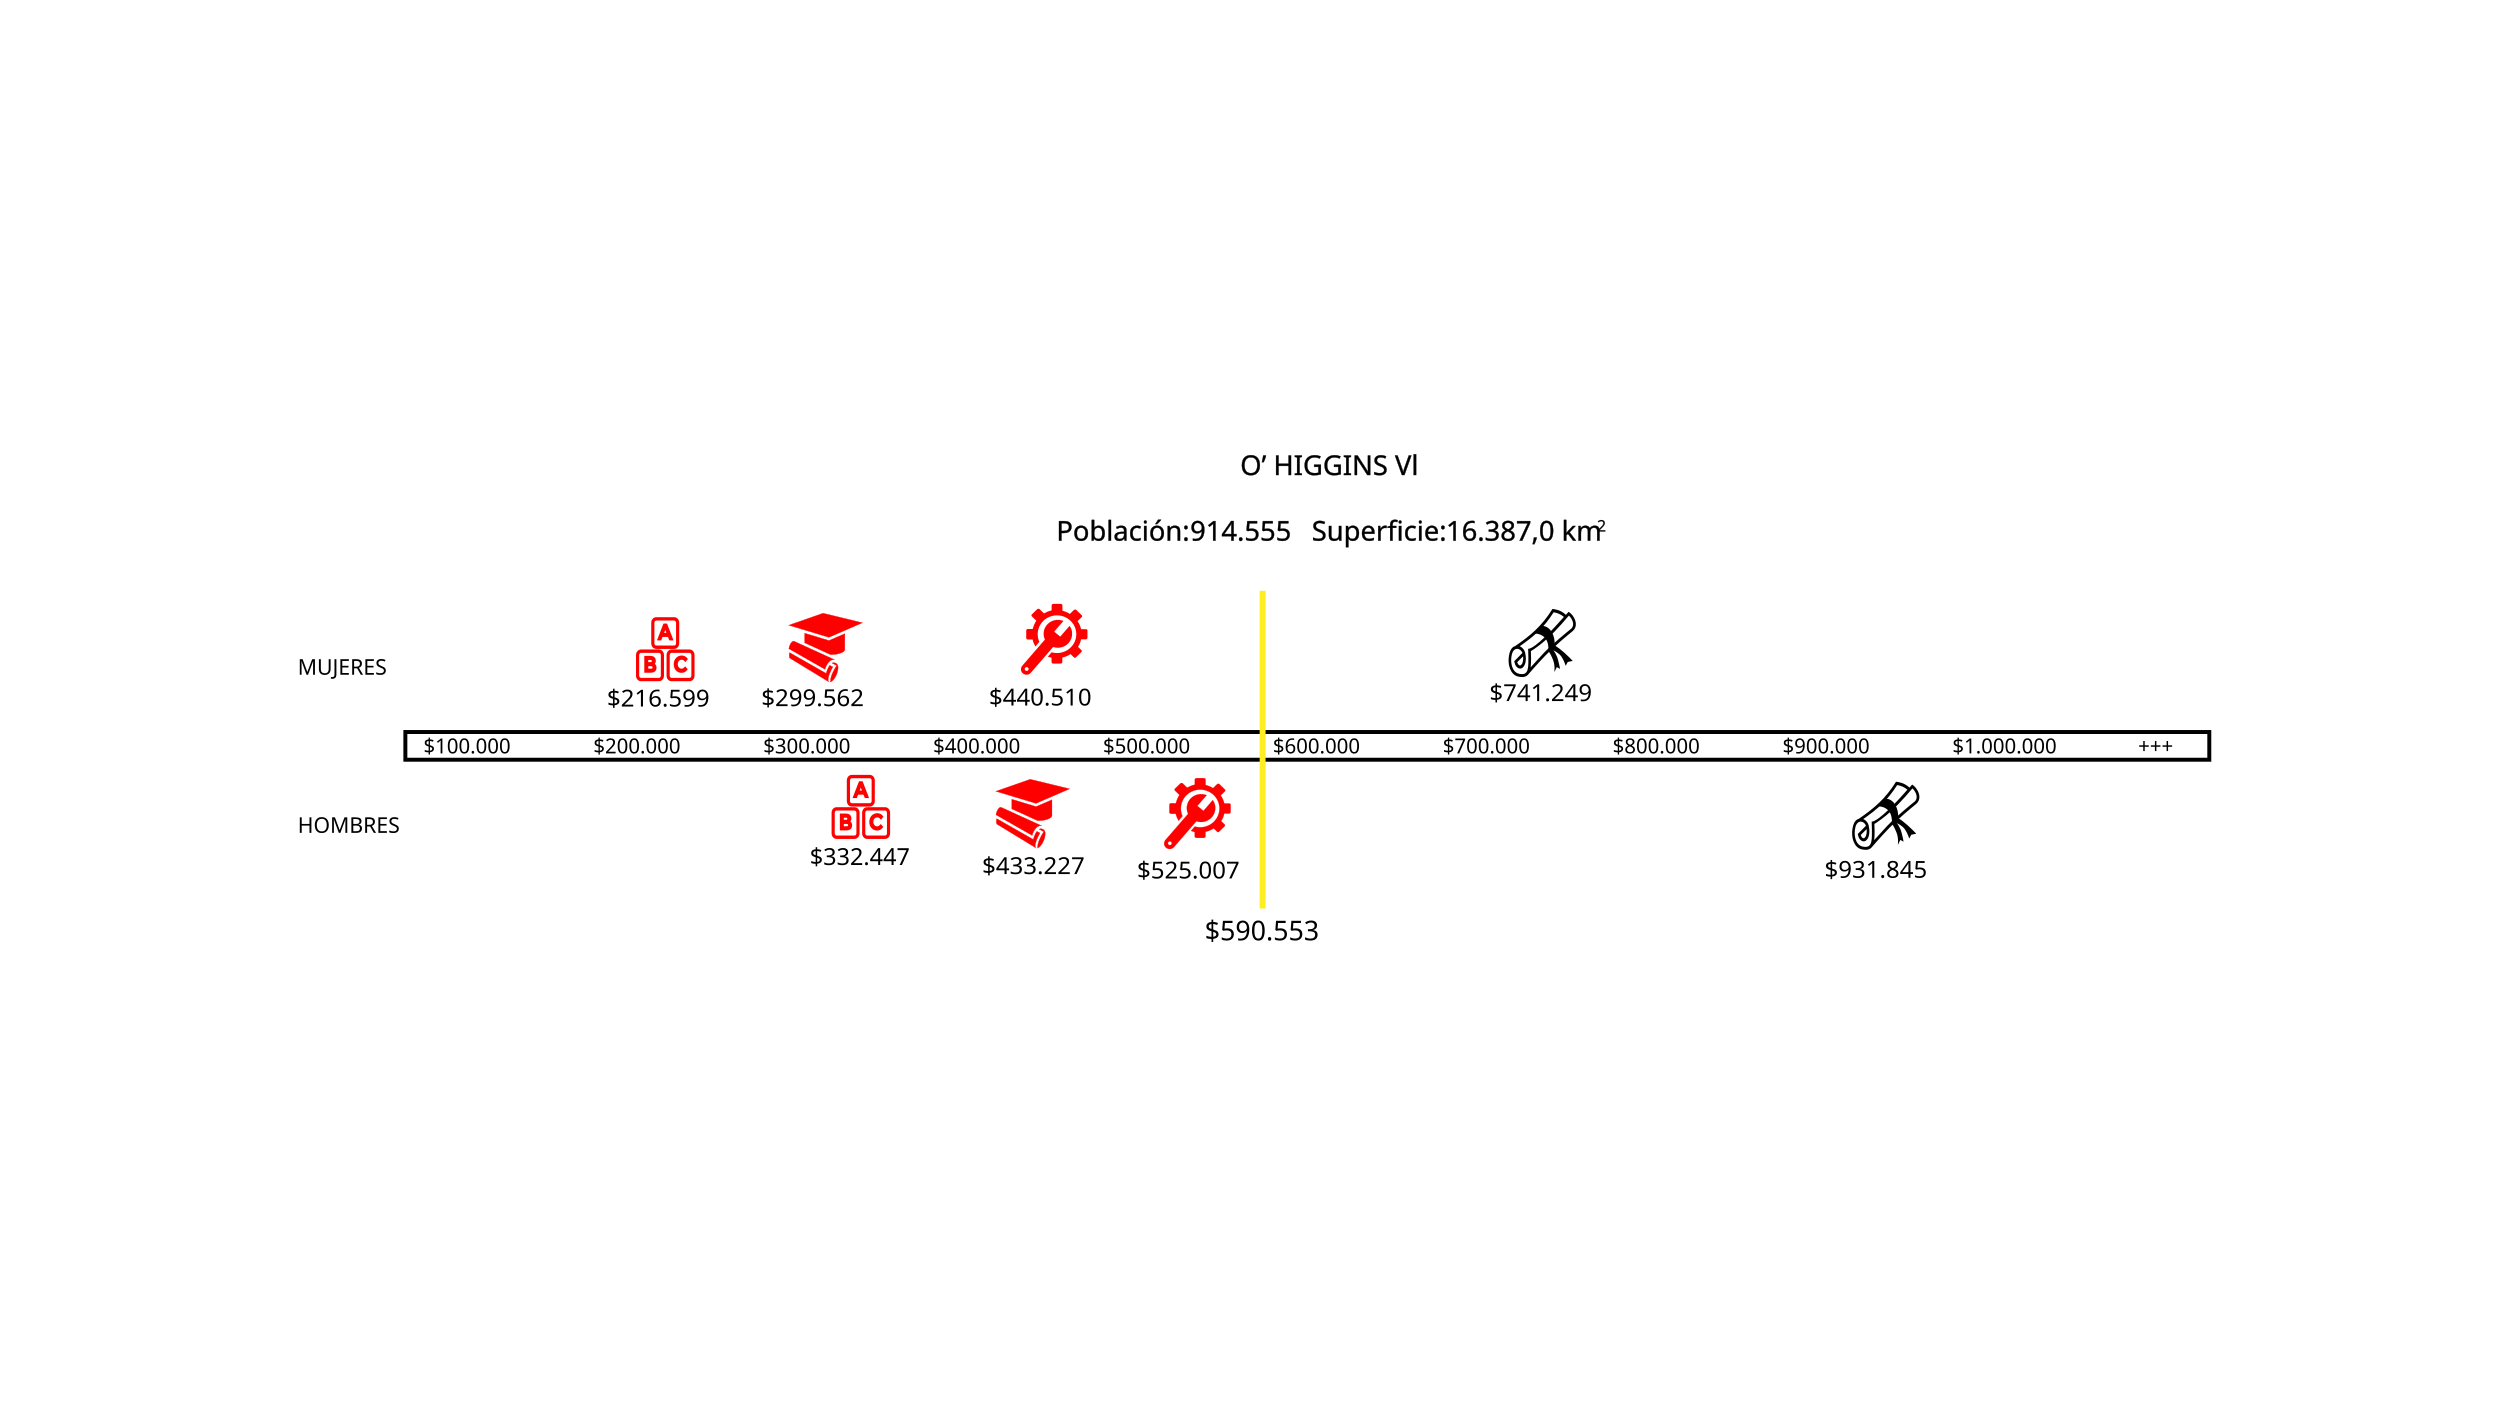
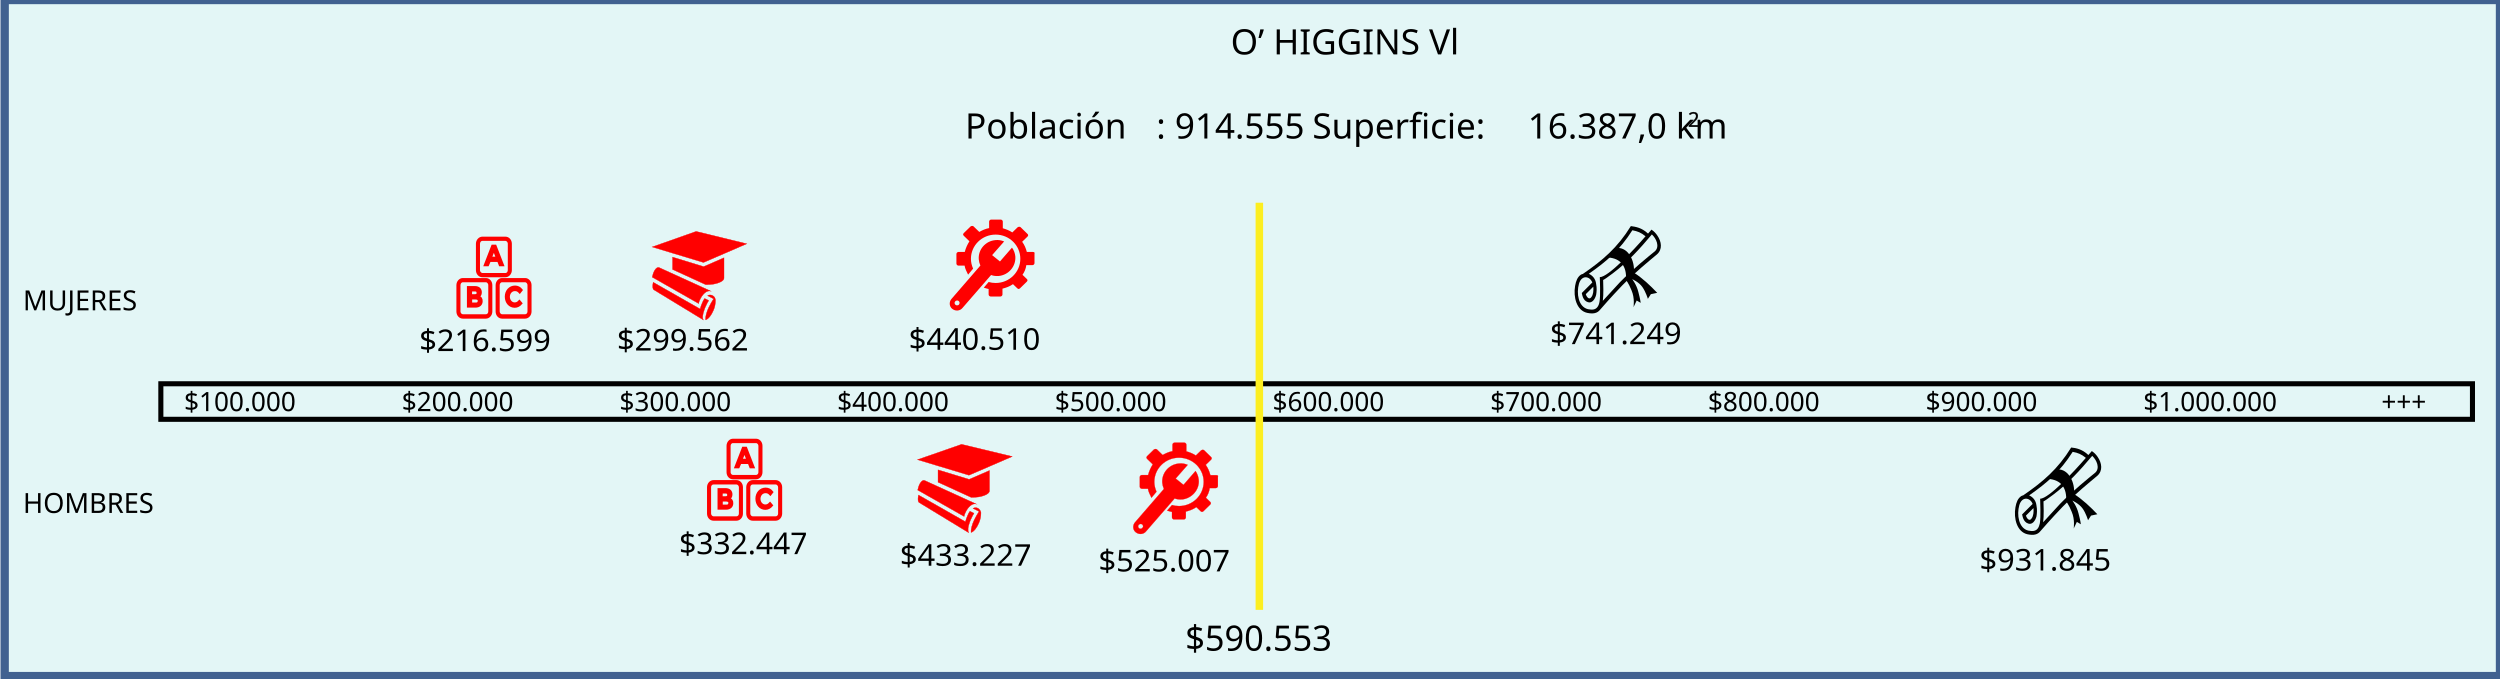
- <svg xmlns="http://www.w3.org/2000/svg" version="1.1" id="Capa_1" x="0px" y="0px" viewBox="0 0 1920 1080" style="enable-background:new 0 0 1920 1080;" xml:space="preserve">
+ <svg xmlns="http://www.w3.org/2000/svg" version="1.1" id="Capa_1" x="0px" y="0px" viewBox="0 0 1498.3 406.5" style="enable-background:new 0 0 1498.3 406.5;" xml:space="preserve">
  <style type="text/css">
- 	.st0{fill:none;stroke:#000000;stroke-width:3.04;stroke-miterlimit:10;}
- 	.st1{fill:none;}
- 	.st2{font-family:'Optima-Bold';}
- 	.st3{font-size:16px;}
- 	.st4{letter-spacing:28.59;}
- 	.st5{letter-spacing:10.21;}
- 	.st6{fill:#FF0000;}
- 	.st7{font-size:21px;}
- 	.st8{stroke:#000000;stroke-width:0.25;stroke-miterlimit:10;}
- 	.st9{font-family:'Optima-Regular';}
- 	.st10{fill:#FCEE21;}
- 	.st11{font-family:'Arial-Black';}
- 	.st12{font-size:16.651px;}
- 	.st13{fill:#FF0000;stroke:#FF0000;stroke-width:1.334;stroke-miterlimit:10;}
- 	.st14{font-size:18px;}
- 	.st15{fill:#FF0000;stroke:#FF0000;stroke-width:0.217;stroke-miterlimit:10;}
- 	.st16{fill:#FF0000;stroke:#FF0000;stroke-width:0.141;stroke-miterlimit:10;}
- 	.st17{fill-rule:evenodd;clip-rule:evenodd;}
+ 	.st0{fill:#DCF4F3;fill-opacity:0.8;stroke:#416190;stroke-width:5;stroke-miterlimit:5.83;}
+ 	.st1{fill:none;stroke:#000000;stroke-width:3.04;stroke-miterlimit:10;}
+ 	.st2{fill:none;}
+ 	.st3{font-family:'Optima-Bold';}
+ 	.st4{font-size:16px;}
+ 	.st5{letter-spacing:27.6;}
+ 	.st6{letter-spacing:9.2;}
+ 	.st7{fill:#FF0000;}
+ 	.st8{font-size:21px;}
+ 	.st9{font-family:'Verdana-Bold';}
+ 	.st10{enable-background:new    ;}
+ 	.st11{font-family:'Optima-Regular';}
+ 	.st12{font-size:12.243px;}
+ 	.st13{fill:none;stroke:#000000;stroke-width:0.146;stroke-miterlimit:5.83;}
+ 	.st14{fill:#FCEE21;}
+ 	.st15{font-size:16.651px;}
+ 	.st16{fill:#FF0000;stroke:#FF0000;stroke-width:1.334;stroke-miterlimit:10;}
+ 	.st17{font-size:18px;}
+ 	.st18{fill:#FF0000;stroke:#FF0000;stroke-width:0.217;stroke-miterlimit:10;}
+ 	.st19{fill:#FF0000;stroke:#FF0000;stroke-width:0.141;stroke-miterlimit:10;}
+ 	.st20{fill-rule:evenodd;clip-rule:evenodd;}
</style>
-   <rect x="311.32" y="562.19" class="st0" width="1385.42" height="21.28" />
-   <rect x="325.22" y="566.57" class="st1" width="1371.8" height="36.79" />
-   <text transform="matrix(0.9794 0 0 1 325.2203 578.6016)">
-     <tspan x="0" y="0" class="st2 st3">$100.000</tspan>
-     <tspan x="66.72" y="0" class="st2 st3 st4">	</tspan>
-     <tspan x="99.91" y="0" class="st2 st3 st4">	</tspan>
-     <tspan x="133.21" y="0" class="st2 st3">$200.000</tspan>
-     <tspan x="199.93" y="0" class="st2 st3 st4">	</tspan>
-     <tspan x="233.12" y="0" class="st2 st3 st4">	</tspan>
-     <tspan x="266.42" y="0" class="st2 st3">$300.000</tspan>
-     <tspan x="333.14" y="0" class="st2 st3 st4">	</tspan>
-     <tspan x="366.33" y="0" class="st2 st3 st4">	</tspan>
-     <tspan x="399.63" y="0" class="st2 st3">$400.000</tspan>
-     <tspan x="466.35" y="0" class="st2 st3 st4">	</tspan>
-     <tspan x="499.54" y="0" class="st2 st3 st4">	</tspan>
-     <tspan x="532.85" y="0" class="st2 st3">$500.000</tspan>
-     <tspan x="599.57" y="0" class="st2 st3 st4">	</tspan>
-     <tspan x="632.75" y="0" class="st2 st3 st4">	</tspan>
-     <tspan x="666.06" y="0" class="st2 st3">$600.000</tspan>
-     <tspan x="732.78" y="0" class="st2 st3 st4">	</tspan>
-     <tspan x="765.97" y="0" class="st2 st3 st4">	</tspan>
-     <tspan x="799.27" y="0" class="st2 st3">$700.000</tspan>
-     <tspan x="865.99" y="0" class="st2 st3 st4">	</tspan>
-     <tspan x="899.18" y="0" class="st2 st3 st4">	</tspan>
-     <tspan x="932.48" y="0" class="st2 st3">$800.000</tspan>
-     <tspan x="999.2" y="0" class="st2 st3 st4">	</tspan>
-     <tspan x="1032.39" y="0" class="st2 st3 st4">	</tspan>
-     <tspan x="1065.69" y="0" class="st2 st3">$900.000</tspan>
-     <tspan x="1132.41" y="0" class="st2 st3 st4">	</tspan>
-     <tspan x="1165.6" y="0" class="st2 st3 st4">	</tspan>
-     <tspan x="1198.9" y="0" class="st2 st3">$1.000.000 </tspan>
-     <tspan x="1283.41" y="0" class="st2 st3 st5">	</tspan>
-     <tspan x="1298.81" y="0" class="st2 st3 st4">	</tspan>
-     <tspan x="1332.11" y="0" class="st2 st3">   +++</tspan>
+   <rect x="2.8" class="st0" width="1495.5" height="405.2" />
+   <rect x="96.4" y="230" class="st1" width="1385.4" height="21.3" />
+   <rect x="110.3" y="234.4" class="st2" width="1371.8" height="36.8" />
+   <text transform="matrix(0.9794 0 0 1 110.3306 246.4005)" class="st3 st4">$100.000</text>
+   <text transform="matrix(0.9794 0 0 1 175.6763 246.4005)" class="st3 st4 st5"> </text>
+   <text transform="matrix(0.9794 0 0 1 208.1832 246.4005)" class="st3 st4 st5"> </text>
+   <text transform="matrix(0.9794 0 0 1 240.7964 246.4005)" class="st3 st4">$200.000</text>
+   <text transform="matrix(0.9794 0 0 1 306.1422 246.4005)" class="st3 st4 st5"> </text>
+   <text transform="matrix(0.9794 0 0 1 338.649 246.4005)" class="st3 st4 st5"> </text>
+   <text transform="matrix(0.9794 0 0 1 371.2632 246.4005)" class="st3 st4">$300.000</text>
+   <text transform="matrix(0.9794 0 0 1 436.608 246.4005)" class="st3 st4 st5"> </text>
+   <text transform="matrix(0.9794 0 0 1 469.1148 246.4005)" class="st3 st4 st5"> </text>
+   <text transform="matrix(0.9794 0 0 1 501.7291 246.4005)" class="st3 st4">$400.000</text>
+   <text transform="matrix(0.9794 0 0 1 567.0738 246.4005)" class="st3 st4 st5"> </text>
+   <text transform="matrix(0.9794 0 0 1 599.5806 246.4005)" class="st3 st4 st5"> </text>
+   <text transform="matrix(0.9794 0 0 1 632.2047 246.4005)" class="st3 st4">$500.000</text>
+   <text transform="matrix(0.9794 0 0 1 697.5504 246.4005)" class="st3 st4 st5"> </text>
+   <text transform="matrix(0.9794 0 0 1 730.0464 246.4005)" class="st3 st4 st5"> </text>
+   <text transform="matrix(0.9794 0 0 1 762.6705 246.4005)" class="st3 st4">$600.000</text>
+   <text transform="matrix(0.9794 0 0 1 828.0162 246.4005)" class="st3 st4 st5"> </text>
+   <text transform="matrix(0.9794 0 0 1 860.522 246.4005)" class="st3 st4 st5"> </text>
+   <text transform="matrix(0.9794 0 0 1 893.1363 246.4005)" class="st3 st4">$700.000</text>
+   <text transform="matrix(0.9794 0 0 1 958.482 246.4005)" class="st3 st4 st5"> </text>
+   <text transform="matrix(0.9794 0 0 1 990.9879 246.4005)" class="st3 st4 st5"> </text>
+   <text transform="matrix(0.9794 0 0 1 1023.602 246.4005)" class="st3 st4">$800.000</text>
+   <text transform="matrix(0.9794 0 0 1 1088.948 246.4005)" class="st3 st4 st5"> </text>
+   <text transform="matrix(0.9794 0 0 1 1121.454 246.4005)" class="st3 st4 st5"> </text>
+   <text transform="matrix(0.9794 0 0 1 1154.068 246.4005)" class="st3 st4">$900.000</text>
+   <text transform="matrix(0.9794 0 0 1 1219.414 246.4005)" class="st3 st4 st5"> </text>
+   <text transform="matrix(0.9794 0 0 1 1251.92 246.4005)" class="st3 st4 st5"> </text>
+   <text transform="matrix(0.9794 0 0 1 1284.534 246.4005)" class="st3 st4">$1.000.000 </text>
+   <text transform="matrix(0.9794 0 0 1 1367.302 246.4005)" class="st3 st4 st6"> </text>
+   <text transform="matrix(0.9794 0 0 1 1382.385 246.4005)" class="st3 st4 st5"> </text>
+   <text transform="matrix(0.9794 0 0 1 1415 246.4005)" class="st3 st4">   +++</text>
+   <path class="st7" d="M619.1,151h-3.7c-0.6-2.3-1.4-4.2-2.8-6.1l3.2-3.1c0.2-0.2,0.4-0.6,0.4-0.8c0-0.4-0.2-0.6-0.4-0.8l-4.1-4  c-0.4-0.4-1.2-0.4-1.8,0l-3.2,3.1c-1.8-1.2-3.7-1.9-5.7-2.5v-4c0-0.6-0.6-1.2-1.2-1.2H594c-0.6,0-1.2,0.6-1.2,1.2v3.9  c-2.2,0.4-4.1,1.3-5.9,2.3l-3.4-3.3c-0.4-0.4-1.2-0.4-1.8,0l-4.1,4c-0.2,0.2-0.4,0.6-0.4,0.8c0,0.2,0.2,0.6,0.4,0.8l3.4,3.3  c-1.2,1.9-2.2,4-2.8,6.4h-3.8c-0.6,0-1.2,0.6-1.2,1.2v5.8c0,0.6,0.6,1.2,1.2,1.2h3.7c0.3,2,1.3,3.7,2.1,5.4l3-3.6  c-0.8-1.8-1.3-3.8-1.3-5.9c0-8,6.6-14.5,14.8-14.5s14.8,6.5,14.8,14.5s-6.6,14.5-14.8,14.5c-1.4,0-2.9-0.2-4.2-0.6l-2.9,3.4  c0.9,0.3,1.9,0.6,2.9,0.8v3.3c0,0.6,0.6,1.2,1.2,1.2h5.9c0.6,0,1.2-0.6,1.2-1.2v-3.5c2.3-0.6,4.3-1.3,6.3-2.7l2.6,2.5  c0.2,0.2,0.6,0.4,0.8,0.4s0.6-0.2,0.8-0.4l4.1-4c0.2-0.2,0.4-0.6,0.4-0.8c0-0.4-0.2-0.6-0.4-0.8l-2.6-2.5c1.2-1.7,2-3.6,2.3-5.8h3.7  c0.6,0,1.2-0.6,1.2-1.2v-5.8C620.3,151.6,619.9,151,619.1,151z" />
+   <path class="st7" d="M608.5,153.6c-0.2-1.8-0.8-3.6-2-5.2l-7.2,8.3l-4.7-3.8l7.2-8.2c-1.7-0.7-3.4-1-5.2-0.8  c-6,0.5-10.5,5.7-10,11.6c0.1,1.2,0.4,2.4,0.9,3.5l0.1,0.1l-17.4,20.1c-0.7,0.8-1.1,2-1,3.1c0.1,1.1,0.6,2.1,1.5,2.8s2,1.1,3.2,1  c1.1-0.1,2.2-0.6,2.9-1.5l17.2-19.8l0.2,0.1c1.4,0.5,2.9,0.6,4.4,0.5C604.5,164.8,609,159.6,608.5,153.6z M573.7,183  c-0.9,0.1-1.5-0.6-1.6-1.3c-0.1-0.8,0.6-1.5,1.4-1.6c0.9-0.1,1.5,0.6,1.6,1.3C575.1,182.3,574.6,183,573.7,183z" />
+   <rect x="710.4" y="374.2" class="st2" width="92" height="32.3" />
+   <text transform="matrix(0.9794 0 0 1 710.3492 389.9669)" class="st3 st8">$590.553</text>
+   <rect x="587.4" y="16.8" class="st2" width="439.9" height="108.7" />
+   <text transform="matrix(1 0 0 1 732.1305 32.6103)" class="st9 st8"> O’ HIGGINS Vl</text>
+   <text transform="matrix(1 0 0 1 578.3956 83.0102)" class="st10">
+     <tspan x="0" y="0" class="st9 st8">Población</tspan>
+     <tspan x="114.6" y="0" class="st3 st8">: </tspan>
  </text>
-   <path class="st6" d="M834.02,483.22h-3.72c-0.57-2.29-1.37-4.25-2.75-6.15l3.15-3.07c0.17-0.17,0.4-0.56,0.4-0.78  c0-0.39-0.17-0.56-0.4-0.78l-4.12-4.02c-0.4-0.39-1.2-0.39-1.77,0l-3.15,3.07c-1.77-1.17-3.72-1.9-5.72-2.51v-4.02  c0-0.56-0.57-1.17-1.2-1.17h-5.89c-0.57,0-1.2,0.56-1.2,1.17v3.86c-2.17,0.39-4.12,1.34-5.89,2.29l-3.38-3.3  c-0.4-0.39-1.2-0.39-1.77,0l-4.12,4.02c-0.17,0.17-0.4,0.56-0.4,0.78c0,0.17,0.17,0.56,0.4,0.78l3.38,3.3  c-1.2,1.9-2.17,4.02-2.75,6.37h-3.78c-0.57,0-1.2,0.56-1.2,1.17v5.76c0,0.56,0.57,1.17,1.2,1.17h3.72c0.34,1.96,1.26,3.74,2.12,5.36  l3.03-3.58c-0.8-1.79-1.26-3.8-1.26-5.87c0-7.99,6.64-14.47,14.82-14.47c8.18,0,14.82,6.48,14.82,14.47s-6.64,14.47-14.82,14.47  c-1.43,0-2.86-0.22-4.18-0.56l-2.86,3.35c0.92,0.34,1.89,0.61,2.86,0.84v3.3c0,0.56,0.57,1.17,1.2,1.17h5.89  c0.57,0,1.2-0.56,1.2-1.17v-3.46c2.35-0.56,4.35-1.34,6.29-2.68l2.57,2.51c0.17,0.17,0.57,0.39,0.8,0.39s0.57-0.17,0.8-0.39  l4.12-4.02c0.17-0.17,0.4-0.56,0.4-0.78c0-0.39-0.17-0.56-0.4-0.78l-2.57-2.51c1.2-1.73,1.95-3.63,2.35-5.76h3.72  c0.57,0,1.2-0.56,1.2-1.17V484C835.22,483.83,834.82,483.22,834.02,483.22z" />
-   <path class="st6" d="M823.38,485.84c-0.17-1.84-0.8-3.63-1.95-5.2l-7.15,8.27l-4.69-3.8l7.15-8.21c-1.66-0.67-3.43-0.95-5.21-0.84  c-6.01,0.5-10.53,5.7-10.01,11.57c0.11,1.17,0.4,2.35,0.92,3.46l0.06,0.11l-17.39,20.06c-0.74,0.84-1.09,1.96-1.03,3.07  c0.11,1.12,0.63,2.12,1.49,2.85c0.86,0.73,2,1.06,3.15,1.01c1.14-0.11,2.17-0.61,2.92-1.45l17.16-19.84l0.17,0.06  c1.43,0.45,2.92,0.61,4.4,0.5C819.38,496.96,823.9,491.77,823.38,485.84z M788.6,515.24c-0.86,0.06-1.54-0.56-1.6-1.34  c-0.06-0.84,0.57-1.51,1.37-1.56c0.86-0.06,1.54,0.56,1.6,1.34C790.03,514.46,789.46,515.18,788.6,515.24z" />
-   <rect x="925.24" y="706.38" class="st1" width="91.99" height="32.32" />
-   <text transform="matrix(0.9794 0 0 1 925.2388 722.1685)" class="st2 st7">$590.553</text>
-   <rect x="802.33" y="349.02" class="st1" width="439.9" height="108.68" />
-   <text transform="matrix(1 0 0 1 947.0196 364.8115)" class="st8 st2 st7"> O’ HIGGINS Vl</text>
-   <text transform="matrix(1 0 0 1 811.2847 415.2114)" class="st8 st2 st7">Población: </text>
-   <text transform="matrix(1 0 0 1 914.0152 415.2114)" class="st8 st9 st7">914.555   </text>
-   <text transform="matrix(1 0 0 1 1007.421 415.2114)" class="st8 st2 st7">Superficie:</text>
-   <text transform="matrix(1 0 0 1 1105.07 415.2114)" class="st8 st9 st7"> 16.387,0 km</text>
-   <text transform="matrix(0.583 0 0 0.583 1226.469 408.2187)" class="st8 st9 st7">2</text>
-   <rect x="967.43" y="453.75" class="st10" width="4.53" height="244" />
-   <rect x="228.67" y="506.25" class="st1" width="105.45" height="23.66" />
-   <text transform="matrix(0.9794 0 0 1 228.6709 518.1733)" class="st11 st12">MUJERES</text>
-   <rect x="228.67" y="627.69" class="st1" width="96.18" height="26.03" />
-   <text transform="matrix(0.9794 0 0 1 228.6709 639.6172)" class="st11 st12">HOMBRES</text>
-   <rect x="427.74" y="390.49" class="st1" width="80.55" height="23.32" />
+   <text transform="matrix(1 0 0 1 704.1261 83.0102)" class="st11 st8">914.555   </text>
+   <text transform="matrix(1 0 0 1 786.5323 83.0102)" class="st9 st8">Superficie:</text>
+   <text transform="matrix(1 0 0 1 910.1812 83.0102)" class="st11 st8"> 16.387,0 km</text>
+   <text transform="matrix(1 0 0 1 1011.58 76.0176)" class="st11 st12">2</text>
+   <text transform="matrix(1 0 0 1 1011.58 76.0176)" class="st13 st11 st12">2</text>
+   <rect x="752.5" y="121.5" class="st14" width="4.5" height="244" />
+   <rect x="13.8" y="174" class="st2" width="105.4" height="23.7" />
+   <text transform="matrix(0.9794 0 0 1 13.7818 185.9717)" class="st9 st15">MUJERES</text>
+   <rect x="13.8" y="295.5" class="st2" width="96.2" height="26" />
+   <text transform="matrix(0.9794 0 0 1 13.7818 307.4161)" class="st9 st15">HOMBRES</text>
+   <rect x="212.9" y="58.3" class="st2" width="80.5" height="23.3" />
  <g>
    <g>
-       <path class="st13" d="M656.32,620.58h-13.84c-1.74,0-3.16,1.62-3.16,3.61v15.82c0,1.99,1.42,3.61,3.16,3.61h13.84    c1.74,0,3.16-1.62,3.16-3.61v-15.82C659.48,622.2,658.06,620.58,656.32,620.58z M658.38,640.01c0,1.3-0.92,2.35-2.06,2.35h-13.84    c-1.13,0-2.06-1.06-2.06-2.35v-15.82c0-1.3,0.92-2.35,2.06-2.35h13.84c1.13,0,2.06,1.06,2.06,2.35L658.38,640.01L658.38,640.01z" />
-       <path class="st13" d="M651.72,631.05c0.96-0.49,1.49-1.1,1.49-2.5c0-1.72-1.01-3.07-3.58-3.07h-3.95v11.59h4.44    c2.64,0,3.66-1.48,3.66-3.22C653.78,632.36,652.96,631.35,651.72,631.05z M647.4,627.28h2.19c1.09,0,1.84,0.32,1.84,1.56    c0,0.96-0.62,1.44-1.86,1.44h-2.18L647.4,627.28L647.4,627.28z M650.08,635.26h-2.68v-3.17h2.47c1.44,0,2.16,0.51,2.16,1.54    C652.03,634.96,651.25,635.26,650.08,635.26z" />
-       <path class="st13" d="M668.02,618.8c1.74,0,3.16-1.62,3.16-3.61v-15.82c0-1.99-1.42-3.61-3.16-3.61h-13.84    c-1.74,0-3.16,1.62-3.16,3.61v15.82c0,1.99,1.42,3.61,3.16,3.61L668.02,618.8L668.02,618.8z M652.12,615.19v-15.82    c0-1.3,0.92-2.35,2.06-2.35h13.84c1.13,0,2.06,1.06,2.06,2.35v15.82c0,1.3-0.92,2.35-2.06,2.35h-13.84    C653.04,617.55,652.12,616.49,652.12,615.19z" />
-       <path class="st13" d="M658.56,609.62h5.08l1.02,2.64h1.83l-4.47-11.59h-1.83l-4.47,11.59h1.83L658.56,609.62z M661.1,603.03    l1.84,4.78h-3.68L661.1,603.03z" />
-       <path class="st13" d="M679.78,620.58h-13.84c-1.74,0-3.16,1.62-3.16,3.61v15.82c0,1.99,1.42,3.61,3.16,3.61h13.84    c1.74,0,3.16-1.62,3.16-3.61v-15.82C682.94,622.2,681.52,620.58,679.78,620.58z M681.84,640.01c0,1.3-0.92,2.35-2.06,2.35h-13.84    c-1.13,0-2.06-1.06-2.06-2.35v-15.82c0-1.3,0.92-2.35,2.06-2.35h13.84c1.13,0,2.06,1.06,2.06,2.35L681.84,640.01L681.84,640.01z" />
-       <path class="st13" d="M673.69,627.12c1.23,0,1.98,0.43,2.89,1.43l1.09-1.36c-1.05-1.33-2.37-1.99-3.94-1.99    c-3.19,0-5.45,2.61-5.45,6.03c0,3.53,2.31,5.97,5.33,5.97c1.53,0,2.84-0.68,3.91-2.04l-1.1-1.29c-1.05,1.12-1.82,1.43-2.86,1.43    c-1.83,0-3.5-1.68-3.5-4.14C670.06,628.74,671.68,627.12,673.69,627.12z" />
+       <path class="st16" d="M441.4,288.4h-13.8c-1.7,0-3.2,1.6-3.2,3.6v15.8c0,2,1.4,3.6,3.2,3.6h13.8c1.7,0,3.2-1.6,3.2-3.6V292    C444.6,290,443.2,288.4,441.4,288.4z M443.5,307.8c0,1.3-0.9,2.3-2.1,2.3h-13.8c-1.1,0-2.1-1.1-2.1-2.3V292c0-1.3,0.9-2.3,2.1-2.3    h13.8c1.1,0,2.1,1.1,2.1,2.3V307.8L443.5,307.8z" />
+       <path class="st16" d="M436.8,298.8c1-0.5,1.5-1.1,1.5-2.5c0-1.7-1-3.1-3.6-3.1h-4v11.6h4.4c2.6,0,3.7-1.5,3.7-3.2    C438.9,300.2,438.1,299.1,436.8,298.8z M432.5,295.1h2.2c1.1,0,1.8,0.3,1.8,1.6c0,1-0.6,1.4-1.9,1.4h-2.2L432.5,295.1L432.5,295.1    z M435.2,303.1h-2.7v-3.2h2.5c1.4,0,2.2,0.5,2.2,1.5C437.1,302.8,436.4,303.1,435.2,303.1z" />
+       <path class="st16" d="M453.1,286.6c1.7,0,3.2-1.6,3.2-3.6v-15.8c0-2-1.4-3.6-3.2-3.6h-13.8c-1.7,0-3.2,1.6-3.2,3.6V283    c0,2,1.4,3.6,3.2,3.6H453.1L453.1,286.6z M437.2,283v-15.8c0-1.3,0.9-2.3,2.1-2.3h13.8c1.1,0,2.1,1.1,2.1,2.3V283    c0,1.3-0.9,2.3-2.1,2.3h-13.8C438.2,285.3,437.2,284.3,437.2,283z" />
+       <path class="st16" d="M443.7,277.4h5.1l1,2.6h1.8l-4.5-11.6h-1.8l-4.5,11.6h1.8L443.7,277.4z M446.2,270.8l1.8,4.8h-3.7    L446.2,270.8z" />
+       <path class="st16" d="M464.9,288.4h-13.8c-1.7,0-3.2,1.6-3.2,3.6v15.8c0,2,1.4,3.6,3.2,3.6h13.8c1.7,0,3.2-1.6,3.2-3.6V292    C468.1,290,466.6,288.4,464.9,288.4z M467,307.8c0,1.3-0.9,2.3-2.1,2.3h-13.8c-1.1,0-2.1-1.1-2.1-2.3V292c0-1.3,0.9-2.3,2.1-2.3    h13.8c1.1,0,2.1,1.1,2.1,2.3V307.8L467,307.8z" />
+       <path class="st16" d="M458.8,294.9c1.2,0,2,0.4,2.9,1.4l1.1-1.4c-1-1.3-2.4-2-3.9-2c-3.2,0-5.5,2.6-5.5,6c0,3.5,2.3,6,5.3,6    c1.5,0,2.8-0.7,3.9-2l-1.1-1.3c-1,1.1-1.8,1.4-2.9,1.4c-1.8,0-3.5-1.7-3.5-4.1C455.2,296.5,456.8,294.9,458.8,294.9z" />
    </g>
-     <rect x="621.89" y="650.76" class="st1" width="84.34" height="24.12" />
-     <text transform="matrix(1 0 0 1 621.8931 664.3008)" class="st2 st14">$332.447</text>
+     <rect x="407" y="318.6" class="st2" width="84.3" height="24.1" />
+     <text transform="matrix(1 0 0 1 407.004 332.0995)" class="st3 st17">$332.447</text>
  </g>
  <g>
    <g>
-       <path class="st13" d="M506.12,499.48h-13.84c-1.74,0-3.16,1.62-3.16,3.61v15.82c0,1.99,1.42,3.61,3.16,3.61h13.84    c1.74,0,3.16-1.62,3.16-3.61v-15.82C509.28,501.1,507.86,499.48,506.12,499.48z M508.18,518.91c0,1.3-0.92,2.35-2.06,2.35h-13.84    c-1.13,0-2.06-1.06-2.06-2.35v-15.82c0-1.3,0.92-2.35,2.06-2.35h13.84c1.13,0,2.06,1.06,2.06,2.35L508.18,518.91L508.18,518.91z" />
-       <path class="st13" d="M501.52,509.95c0.96-0.49,1.49-1.1,1.49-2.5c0-1.72-1.01-3.07-3.58-3.07h-3.95v11.59h4.44    c2.64,0,3.66-1.48,3.66-3.22C503.58,511.26,502.76,510.25,501.52,509.95z M497.2,506.18h2.19c1.09,0,1.84,0.32,1.84,1.56    c0,0.96-0.62,1.44-1.86,1.44h-2.18L497.2,506.18L497.2,506.18z M499.88,514.16h-2.68v-3.17h2.47c1.44,0,2.16,0.51,2.16,1.54    C501.82,513.86,501.05,514.16,499.88,514.16z" />
-       <path class="st13" d="M517.82,497.7c1.74,0,3.16-1.62,3.16-3.61v-15.82c0-1.99-1.42-3.61-3.16-3.61h-13.84    c-1.74,0-3.16,1.62-3.16,3.61v15.82c0,1.99,1.42,3.61,3.16,3.61L517.82,497.7L517.82,497.7z M501.92,494.09v-15.82    c0-1.3,0.92-2.35,2.06-2.35h13.84c1.13,0,2.06,1.06,2.06,2.35v15.82c0,1.3-0.92,2.35-2.06,2.35h-13.84    C502.84,496.44,501.92,495.39,501.92,494.09z" />
-       <path class="st13" d="M508.36,488.51h5.08l1.02,2.64h1.83l-4.47-11.59h-1.83l-4.47,11.59h1.83L508.36,488.51z M510.9,481.93    l1.84,4.78h-3.68L510.9,481.93z" />
-       <path class="st13" d="M529.58,499.48h-13.84c-1.74,0-3.16,1.62-3.16,3.61v15.82c0,1.99,1.42,3.61,3.16,3.61h13.84    c1.74,0,3.16-1.62,3.16-3.61v-15.82C532.74,501.1,531.32,499.48,529.58,499.48z M531.64,518.91c0,1.3-0.92,2.35-2.06,2.35h-13.84    c-1.13,0-2.06-1.06-2.06-2.35v-15.82c0-1.3,0.92-2.35,2.06-2.35h13.84c1.13,0,2.06,1.06,2.06,2.35L531.64,518.91L531.64,518.91z" />
-       <path class="st13" d="M523.49,506.02c1.23,0,1.98,0.43,2.89,1.43l1.09-1.36c-1.05-1.33-2.37-1.99-3.94-1.99    c-3.19,0-5.45,2.61-5.45,6.03c0,3.53,2.31,5.97,5.33,5.97c1.53,0,2.84-0.68,3.91-2.04l-1.1-1.29c-1.05,1.12-1.82,1.43-2.86,1.43    c-1.83,0-3.5-1.68-3.5-4.14C519.86,507.63,521.48,506.02,523.49,506.02z" />
+       <path class="st16" d="M291.2,167.3h-13.8c-1.7,0-3.2,1.6-3.2,3.6v15.8c0,2,1.4,3.6,3.2,3.6h13.8c1.7,0,3.2-1.6,3.2-3.6v-15.8    C294.4,168.9,293,167.3,291.2,167.3z M293.3,186.7c0,1.3-0.9,2.3-2.1,2.3h-13.8c-1.1,0-2.1-1.1-2.1-2.3v-15.8    c0-1.3,0.9-2.4,2.1-2.4h13.8c1.1,0,2.1,1.1,2.1,2.4V186.7L293.3,186.7z" />
+       <path class="st16" d="M286.6,177.7c1-0.5,1.5-1.1,1.5-2.5c0-1.7-1-3.1-3.6-3.1h-4v11.6h4.4c2.6,0,3.7-1.5,3.7-3.2    C288.7,179.1,287.9,178,286.6,177.7z M282.3,174h2.2c1.1,0,1.8,0.3,1.8,1.6c0,1-0.6,1.4-1.9,1.4h-2.2L282.3,174L282.3,174z     M285,182h-2.7v-3.2h2.5c1.4,0,2.2,0.5,2.2,1.5C286.9,181.7,286.2,182,285,182z" />
+       <path class="st16" d="M302.9,165.5c1.7,0,3.2-1.6,3.2-3.6v-15.8c0-2-1.4-3.6-3.2-3.6h-13.8c-1.7,0-3.2,1.6-3.2,3.6v15.8    c0,2,1.4,3.6,3.2,3.6H302.9L302.9,165.5z M287,161.9v-15.8c0-1.3,0.9-2.4,2.1-2.4h13.8c1.1,0,2.1,1.1,2.1,2.4v15.8    c0,1.3-0.9,2.4-2.1,2.4h-13.8C288,164.2,287,163.2,287,161.9z" />
+       <path class="st16" d="M293.5,156.3h5.1l1,2.6h1.8l-4.5-11.6h-1.8l-4.5,11.6h1.8L293.5,156.3z M296,149.7l1.8,4.8h-3.7L296,149.7z" />
+       <path class="st16" d="M314.7,167.3h-13.8c-1.7,0-3.2,1.6-3.2,3.6v15.8c0,2,1.4,3.6,3.2,3.6h13.8c1.7,0,3.2-1.6,3.2-3.6v-15.8    C317.9,168.9,316.4,167.3,314.7,167.3z M316.8,186.7c0,1.3-0.9,2.3-2.1,2.3h-13.8c-1.1,0-2.1-1.1-2.1-2.3v-15.8    c0-1.3,0.9-2.4,2.1-2.4h13.8c1.1,0,2.1,1.1,2.1,2.4V186.7L316.8,186.7z" />
+       <path class="st16" d="M308.6,173.8c1.2,0,2,0.4,2.9,1.4l1.1-1.4c-1-1.3-2.4-2-3.9-2c-3.2,0-5.5,2.6-5.5,6c0,3.5,2.3,6,5.3,6    c1.5,0,2.8-0.7,3.9-2l-1.1-1.3c-1,1.1-1.8,1.4-2.9,1.4c-1.8,0-3.5-1.7-3.5-4.1C305,175.4,306.6,173.8,308.6,173.8z" />
    </g>
-     <rect x="466.14" y="529.08" class="st1" width="93.09" height="18.81" />
-     <text transform="matrix(1.0255 0 0 1 466.1417 542.6127)" class="st2 st14">$216.599</text>
+     <rect x="251.3" y="196.9" class="st2" width="93.1" height="18.8" />
+     <text transform="matrix(1.0255 0 0 1 251.2525 210.4112)" class="st3 st17">$216.599</text>
  </g>
  <g>
-     <path class="st15" d="M801.24,637.01c-0.64-0.41-1.35-0.59-2.06-0.54c-0.39,0.05-0.77,0.18-1.12,0.38l3.58,1.85   c-1.06,1.61-2.03,3.32-2.89,5.11c-0.62,1.25-1.12,2.59-1.5,3.99c-0.33,1.12-0.46,2.31-0.38,3.5c1.71-0.49,3.52-2.9,4.69-5.78   c0.83-1.84,1.23-3.94,1.15-6.06C802.57,638.38,802.02,637.47,801.24,637.01z" />
-     <path class="st15" d="M777.06,613.83v7.41l19.89,9.06h0.01c1.52,0,3.04-0.11,4.55-0.33c3.88-0.72,6.39-2.11,6.39-3.57v-12.21   l-12.21,5.29L777.06,613.83z" />
-     <polygon class="st15" points="791.15,598.49 764.82,607.71 777.06,611.41 795.6,617.02 807.9,611.71 821.44,605.84  " />
-     <path class="st15" d="M795.13,648.71c0.02-0.15,0.05-0.33,0.07-0.52c0.02-0.19,0.07-0.41,0.14-0.63l0.04-0.14   c0.45-1.7,1.05-3.32,1.8-4.84c0.44-0.96,0.94-1.88,1.48-2.75c0.02-0.03,0.04-0.06,0.05-0.1l-2.42-1.24   c-0.57,0.77-1.05,1.63-1.44,2.56c-0.53,1.16-0.97,2.38-1.31,3.65l-28.08-16l-0.17,0.96c-0.24,1.48-0.17,3.05,0.58,3.45l29.61,18.02   C795.06,650.74,794.96,649.88,795.13,648.71z" />
-     <path class="st15" d="M793.2,639.97c1.67-4.12,4.61-6.48,6.87-5.72l-0.09-0.04l-30.93-14.12c-1.15-0.63-2.8,1.04-3.7,3.77   c-0.21,0.62-0.36,1.27-0.46,1.93l27.76,15.81C792.79,641.04,792.98,640.5,793.2,639.97z" />
-     <rect x="754.23" y="657.74" class="st1" width="100" height="20.96" />
-     <text transform="matrix(1.0255 0 0 1 754.232 671.2764)" class="st2 st14">$433.227</text>
+     <path class="st18" d="M586.4,304.8c-0.6-0.4-1.3-0.6-2.1-0.5c-0.4,0-0.8,0.2-1.1,0.4l3.6,1.8c-1.1,1.6-2,3.3-2.9,5.1   c-0.6,1.2-1.1,2.6-1.5,4c-0.3,1.1-0.5,2.3-0.4,3.5c1.7-0.5,3.5-2.9,4.7-5.8c0.8-1.8,1.2-3.9,1.2-6.1   C587.7,306.2,587.1,305.3,586.4,304.8z" />
+     <path class="st18" d="M562.2,281.6v7.4l19.9,9.1h0c1.5,0,3-0.1,4.5-0.3c3.9-0.7,6.4-2.1,6.4-3.6V282l-12.2,5.3L562.2,281.6z" />
+     <polygon class="st18" points="576.3,266.3 549.9,275.5 562.2,279.2 580.7,284.8 593,279.5 606.6,273.6  " />
+     <path class="st18" d="M580.2,316.5c0-0.2,0-0.3,0.1-0.5s0.1-0.4,0.1-0.6l0-0.1c0.5-1.7,1-3.3,1.8-4.8c0.4-1,0.9-1.9,1.5-2.8   c0,0,0-0.1,0-0.1l-2.4-1.2c-0.6,0.8-1,1.6-1.4,2.6c-0.5,1.2-1,2.4-1.3,3.7l-28.1-16l-0.2,1c-0.2,1.5-0.2,3,0.6,3.5l29.6,18   C580.2,318.5,580.1,317.7,580.2,316.5z" />
+     <path class="st18" d="M578.3,307.8c1.7-4.1,4.6-6.5,6.9-5.7l-0.1,0l-30.9-14.1c-1.2-0.6-2.8,1-3.7,3.8c-0.2,0.6-0.4,1.3-0.5,1.9   l27.8,15.8C577.9,308.8,578.1,308.3,578.3,307.8z" />
+     <rect x="539.3" y="325.5" class="st2" width="100" height="21" />
+     <text transform="matrix(1.0255 0 0 1 539.3423 339.0753)" class="st3 st17">$433.227</text>
  </g>
-   <rect x="759.52" y="528.29" class="st1" width="103.71" height="22.29" />
-   <text transform="matrix(1.0255 0 0 1 759.5201 541.83)" class="st2 st14">$440.510</text>
+   <rect x="544.6" y="196.1" class="st2" width="103.7" height="22.3" />
+   <text transform="matrix(1.0255 0 0 1 544.6304 209.629)" class="st3 st17">$440.510</text>
  <g>
-     <path class="st16" d="M943.97,617.05h-3.72c-0.57-2.29-1.37-4.25-2.75-6.15l3.15-3.07c0.17-0.17,0.4-0.56,0.4-0.78   c0-0.39-0.17-0.56-0.4-0.78l-4.12-4.02c-0.4-0.39-1.2-0.39-1.77,0l-3.15,3.07c-1.77-1.17-3.72-1.9-5.72-2.51v-4.02   c0-0.56-0.57-1.17-1.2-1.17h-5.89c-0.57,0-1.2,0.56-1.2,1.17v3.86c-2.17,0.39-4.12,1.34-5.89,2.29l-3.38-3.3   c-0.4-0.39-1.2-0.39-1.77,0l-4.12,4.02c-0.17,0.17-0.4,0.56-0.4,0.78c0,0.17,0.17,0.56,0.4,0.78l3.38,3.3   c-1.2,1.9-2.17,4.02-2.75,6.37h-3.78c-0.57,0-1.2,0.56-1.2,1.17v5.76c0,0.56,0.57,1.17,1.2,1.17h3.72   c0.34,1.96,1.26,3.74,2.12,5.36l3.03-3.58c-0.8-1.79-1.26-3.8-1.26-5.87c0-7.99,6.64-14.47,14.82-14.47   c8.18,0,14.82,6.48,14.82,14.47s-6.64,14.47-14.82,14.47c-1.43,0-2.86-0.22-4.18-0.56l-2.86,3.35c0.92,0.34,1.89,0.61,2.86,0.84   v3.3c0,0.56,0.57,1.17,1.2,1.17h5.89c0.57,0,1.2-0.56,1.2-1.17v-3.46c2.35-0.56,4.35-1.34,6.29-2.68l2.57,2.51   c0.17,0.17,0.57,0.39,0.8,0.39s0.57-0.17,0.8-0.39l4.12-4.02c0.17-0.17,0.4-0.56,0.4-0.78c0-0.39-0.17-0.56-0.4-0.78l-2.57-2.51   c1.2-1.73,1.95-3.63,2.35-5.76h3.72c0.57,0,1.2-0.56,1.2-1.17v-5.81C945.17,617.67,944.77,617.05,943.97,617.05z" />
-     <path class="st16" d="M933.33,619.68c-0.17-1.84-0.8-3.63-1.94-5.2l-7.15,8.27l-4.69-3.8l7.15-8.21c-1.66-0.67-3.43-0.95-5.21-0.84   c-6.01,0.5-10.53,5.7-10.01,11.57c0.11,1.17,0.4,2.35,0.92,3.46l0.06,0.11l-17.39,20.06c-0.74,0.84-1.09,1.96-1.03,3.07   c0.11,1.12,0.63,2.12,1.49,2.85s2,1.06,3.15,1.01c1.14-0.11,2.17-0.61,2.92-1.45l17.16-19.84l0.17,0.06   c1.43,0.45,2.92,0.61,4.4,0.5C929.33,630.8,933.85,625.6,933.33,619.68z M898.55,649.07c-0.86,0.06-1.54-0.56-1.6-1.34   c-0.06-0.84,0.57-1.51,1.37-1.56c0.86-0.06,1.54,0.56,1.6,1.34C899.98,648.29,899.41,649.02,898.55,649.07z" />
-     <rect x="873.23" y="661.13" class="st1" width="86.83" height="19.57" />
-     <text transform="matrix(1.0255 0 0 1 873.232 674.6636)" class="st2 st14">$525.007</text>
+     <path class="st19" d="M729.1,284.8h-3.7c-0.6-2.3-1.4-4.2-2.8-6.2l3.2-3.1c0.2-0.2,0.4-0.6,0.4-0.8c0-0.4-0.2-0.6-0.4-0.8l-4.1-4   c-0.4-0.4-1.2-0.4-1.8,0l-3.2,3.1c-1.8-1.2-3.7-1.9-5.7-2.5v-4c0-0.6-0.6-1.2-1.2-1.2h-5.9c-0.6,0-1.2,0.6-1.2,1.2v3.9   c-2.2,0.4-4.1,1.3-5.9,2.3l-3.4-3.3c-0.4-0.4-1.2-0.4-1.8,0l-4.1,4c-0.2,0.2-0.4,0.6-0.4,0.8c0,0.2,0.2,0.6,0.4,0.8l3.4,3.3   c-1.2,1.9-2.2,4-2.8,6.4h-3.8c-0.6,0-1.2,0.6-1.2,1.2v5.8c0,0.6,0.6,1.2,1.2,1.2h3.7c0.3,2,1.3,3.7,2.1,5.4l3-3.6   c-0.8-1.8-1.3-3.8-1.3-5.9c0-8,6.6-14.5,14.8-14.5s14.8,6.5,14.8,14.5s-6.6,14.5-14.8,14.5c-1.4,0-2.9-0.2-4.2-0.6l-2.9,3.3   c0.9,0.3,1.9,0.6,2.9,0.8v3.3c0,0.6,0.6,1.2,1.2,1.2h5.9c0.6,0,1.2-0.6,1.2-1.2v-3.5c2.3-0.6,4.3-1.3,6.3-2.7l2.6,2.5   c0.2,0.2,0.6,0.4,0.8,0.4s0.6-0.2,0.8-0.4l4.1-4c0.2-0.2,0.4-0.6,0.4-0.8c0-0.4-0.2-0.6-0.4-0.8l-2.6-2.5c1.2-1.7,2-3.6,2.3-5.8   h3.7c0.6,0,1.2-0.6,1.2-1.2v-5.8C730.3,285.5,729.9,284.8,729.1,284.8z" />
+     <path class="st19" d="M718.4,287.5c-0.2-1.8-0.8-3.6-1.9-5.2l-7.2,8.3l-4.7-3.8l7.2-8.2c-1.7-0.7-3.4-1-5.2-0.8   c-6,0.5-10.5,5.7-10,11.6c0.1,1.2,0.4,2.3,0.9,3.5l0.1,0.1l-17.4,20.1c-0.7,0.8-1.1,2-1,3.1c0.1,1.1,0.6,2.1,1.5,2.8s2,1.1,3.2,1   c1.1-0.1,2.2-0.6,2.9-1.5l17.2-19.8l0.2,0.1c1.4,0.5,2.9,0.6,4.4,0.5C714.4,298.6,719,293.4,718.4,287.5z M683.7,316.9   c-0.9,0.1-1.5-0.6-1.6-1.3c-0.1-0.8,0.6-1.5,1.4-1.6c0.9-0.1,1.5,0.6,1.6,1.3C685.1,316.1,684.5,316.8,683.7,316.9z" />
+     <rect x="658.3" y="328.9" class="st2" width="86.8" height="19.6" />
+     <text transform="matrix(1.0255 0 0 1 658.3423 342.462)" class="st3 st17">$525.007</text>
  </g>
  <g>
    <g>
-       <path d="M1204.72,469.82c-0.52,0.59-1.22,1.38-2.1,2.37c-3.85-3.56-7.52-4.15-10.31-4.55c-8.04,13.05-16.96,20.56-28.85,28.67    c-0.35,0-0.7,0.2-1.05,0.4c-2.1,1.38-2.97,3.76-3.5,6.72c-1.22,6.72,0.87,14.83,7.17,16.21c3.67,0.79,6.12,0.2,7.69-1.78    c1.22-1.38,6.47-7.51,13.29-14.63c7.69-7.91,16.96-15.42,20.8-18.58c3.5-2.97,2.8-7.71,0.35-11.27c-0.87-1.38-2.1-2.57-3.32-3.36    L1204.72,469.82z M1175.53,512.52c0.52-3.56,0.35-10.28,0.17-12.46c0.87-0.4,2.62-1.58,5.77-3.95    c8.92-6.72,16.08-14.63,23.43-23.33c2.62,2.37,4.9,7.32,1.75,10.08c-3.67,2.97-13.46,10.87-20.98,18.58    C1181.65,505.8,1177.98,509.75,1175.53,512.52z M1172.21,516.28c-1.05,1.38-2.8,1.78-5.59,1.19c-5.77-1.38-6.99-9.49-5.42-15.22    c1.57-5.54,6.47-4.74,8.04-0.79l-6.29,6.33c0.17,0.59,0.52,4.55,3.67,5.54c2.27,0.79,4.2-1.58,4.9-4.35    c0.35-1.78,0.52-3.95,0-6.52c-0.35-2.97-2.1-5.14-4.37-6.13c11.01-7.71,18.53-14.23,26.05-26.1c3.15,0.59,5.24,1.38,7.87,3.56    c-7.34,8.5-22.38,24.52-27.45,24.52c0,1.19,0.52,11.27-0.17,14.83C1173.26,514.3,1172.91,515.49,1172.21,516.28z M1169.76,504.02    c0.17,2.17,0,4.94-1.22,6.33c-1.22,1.78-2.8,0-3.32-1.78L1169.76,504.02z" />
-       <path class="st17" d="M1202.45,511.34c0,0-1.22-4.15-3.32-7.12c-2.1-2.97-6.12-4.74-6.12-4.74s2.62,3.16,3.67,7.71    c1.22,4.55,1.4,6.52,1.4,6.52l-2.45-1.38l-1.92,3.95c0,0,0.87-5.34-1.22-10.08c-1.92-4.74-3.32-6.13-3.32-6.13    c0.52-8.5-3.15-13.05-10.66-13.64l5.59-5.73c6.64-0.2,10.49,7.91,9.79,14.83c5.07,3.16,9.79,7.71,13.99,12.06l-3.85,0.79    L1202.45,511.34z" />
+       <path d="M989.8,137.6c-0.5,0.6-1.2,1.4-2.1,2.4c-3.8-3.6-7.5-4.1-10.3-4.5c-8,13-17,20.6-28.8,28.7c-0.3,0-0.7,0.2-1.1,0.4    c-2.1,1.4-3,3.8-3.5,6.7c-1.2,6.7,0.9,14.8,7.2,16.2c3.7,0.8,6.1,0.2,7.7-1.8c1.2-1.4,6.5-7.5,13.3-14.6    c7.7-7.9,17-15.4,20.8-18.6c3.5-3,2.8-7.7,0.3-11.3c-0.9-1.4-2.1-2.6-3.3-3.4L989.8,137.6z M960.6,180.3    c0.5-3.6,0.3-10.3,0.2-12.5c0.9-0.4,2.6-1.6,5.8-4c8.9-6.7,16.1-14.6,23.4-23.3c2.6,2.4,4.9,7.3,1.8,10.1    c-3.7,3-13.5,10.9-21,18.6C966.8,173.6,963.1,177.5,960.6,180.3z M957.3,184.1c-1.1,1.4-2.8,1.8-5.6,1.2c-5.8-1.4-7-9.5-5.4-15.2    c1.6-5.5,6.5-4.7,8-0.8l-6.3,6.3c0.2,0.6,0.5,4.6,3.7,5.5c2.3,0.8,4.2-1.6,4.9-4.4c0.3-1.8,0.5-4,0-6.5c-0.3-3-2.1-5.1-4.4-6.1    c11-7.7,18.5-14.2,26.1-26.1c3.2,0.6,5.2,1.4,7.9,3.6c-7.3,8.5-22.4,24.5-27.4,24.5c0,1.2,0.5,11.3-0.2,14.8    C958.4,182.1,958,183.3,957.3,184.1z M954.9,171.8c0.2,2.2,0,4.9-1.2,6.3c-1.2,1.8-2.8,0-3.3-1.8L954.9,171.8z" />
+       <path class="st20" d="M987.6,179.1c0,0-1.2-4.1-3.3-7.1s-6.1-4.7-6.1-4.7s2.6,3.2,3.7,7.7c1.2,4.5,1.4,6.5,1.4,6.5l-2.4-1.4    l-1.9,4c0,0,0.9-5.3-1.2-10.1c-1.9-4.7-3.3-6.1-3.3-6.1c0.5-8.5-3.2-13-10.7-13.6l5.6-5.7c6.6-0.2,10.5,7.9,9.8,14.8    c5.1,3.2,9.8,7.7,14,12.1l-3.8,0.8L987.6,179.1z" />
    </g>
-     <rect x="1143.86" y="524.89" class="st1" width="92.37" height="17.8" />
-     <text transform="matrix(1.0255 0 0 1 1143.858 538.4306)" class="st2 st14">$741.249</text>
+     <rect x="929" y="192.7" class="st2" width="92.4" height="17.8" />
+     <text transform="matrix(1.0255 0 0 1 928.9683 206.2296)" class="st3 st17">$741.249</text>
  </g>
  <g>
    <g>
-       <path d="M1468.56,602.52c-0.52,0.59-1.22,1.38-2.1,2.37c-3.85-3.56-7.52-4.15-10.31-4.55c-8.04,13.05-16.96,20.56-28.85,28.67    c-0.35,0-0.7,0.2-1.05,0.4c-2.1,1.38-2.97,3.76-3.5,6.72c-1.22,6.72,0.87,14.83,7.17,16.21c3.67,0.79,6.12,0.2,7.69-1.78    c1.22-1.38,6.47-7.51,13.29-14.63c7.69-7.91,16.96-15.42,20.8-18.58c3.5-2.97,2.8-7.71,0.35-11.27c-0.87-1.38-2.1-2.57-3.32-3.36    L1468.56,602.52z M1439.36,645.23c0.52-3.56,0.35-10.28,0.17-12.46c0.87-0.4,2.62-1.58,5.77-3.95    c8.92-6.72,16.08-14.63,23.43-23.33c2.62,2.37,4.9,7.32,1.75,10.08c-3.67,2.97-13.46,10.87-20.98,18.58    C1445.48,638.51,1441.81,642.46,1439.36,645.23z M1436.04,648.98c-1.05,1.38-2.8,1.78-5.59,1.19c-5.77-1.38-6.99-9.49-5.42-15.22    c1.57-5.54,6.47-4.74,8.04-0.79l-6.29,6.33c0.17,0.59,0.52,4.55,3.67,5.54c2.27,0.79,4.2-1.58,4.9-4.35    c0.35-1.78,0.52-3.95,0-6.52c-0.35-2.97-2.1-5.14-4.37-6.13c11.01-7.71,18.53-14.23,26.05-26.1c3.15,0.59,5.24,1.38,7.87,3.56    c-7.34,8.5-22.38,24.52-27.45,24.52c0,1.19,0.52,11.27-0.17,14.83C1437.09,647.01,1436.74,648.19,1436.04,648.98z M1433.59,636.73    c0.17,2.17,0,4.94-1.22,6.33c-1.22,1.78-2.8,0-3.32-1.78L1433.59,636.73z" />
-       <path class="st17" d="M1466.28,644.04c0,0-1.22-4.15-3.32-7.12s-6.12-4.74-6.12-4.74s2.62,3.16,3.67,7.71    c1.22,4.55,1.4,6.52,1.4,6.52l-2.45-1.38l-1.92,3.95c0,0,0.87-5.34-1.22-10.08c-1.92-4.74-3.32-6.13-3.32-6.13    c0.52-8.5-3.15-13.05-10.66-13.64l5.59-5.73c6.64-0.2,10.49,7.91,9.79,14.83c5.07,3.16,9.79,7.71,13.99,12.06l-3.85,0.79    L1466.28,644.04z" />
+       <path d="M1253.7,270.3c-0.5,0.6-1.2,1.4-2.1,2.4c-3.8-3.6-7.5-4.2-10.3-4.5c-8,13-17,20.6-28.8,28.7c-0.3,0-0.7,0.2-1.1,0.4    c-2.1,1.4-3,3.8-3.5,6.7c-1.2,6.7,0.9,14.8,7.2,16.2c3.7,0.8,6.1,0.2,7.7-1.8c1.2-1.4,6.5-7.5,13.3-14.6    c7.7-7.9,17-15.4,20.8-18.6c3.5-3,2.8-7.7,0.3-11.3c-0.9-1.4-2.1-2.6-3.3-3.4L1253.7,270.3z M1224.5,313    c0.5-3.6,0.3-10.3,0.2-12.5c0.9-0.4,2.6-1.6,5.8-4c8.9-6.7,16.1-14.6,23.4-23.3c2.6,2.4,4.9,7.3,1.8,10.1    c-3.7,3-13.5,10.9-21,18.6C1230.6,306.3,1226.9,310.3,1224.5,313z M1221.2,316.8c-1.1,1.4-2.8,1.8-5.6,1.2    c-5.8-1.4-7-9.5-5.4-15.2c1.6-5.5,6.5-4.7,8-0.8l-6.3,6.3c0.2,0.6,0.5,4.5,3.7,5.5c2.3,0.8,4.2-1.6,4.9-4.3c0.3-1.8,0.5-4,0-6.5    c-0.3-3-2.1-5.1-4.4-6.1c11-7.7,18.5-14.2,26.1-26.1c3.2,0.6,5.2,1.4,7.9,3.6c-7.3,8.5-22.4,24.5-27.4,24.5    c0,1.2,0.5,11.3-0.2,14.8C1222.2,314.8,1221.9,316,1221.2,316.8z M1218.7,304.5c0.2,2.2,0,4.9-1.2,6.3c-1.2,1.8-2.8,0-3.3-1.8    L1218.7,304.5z" />
+       <path class="st20" d="M1251.4,311.8c0,0-1.2-4.2-3.3-7.1s-6.1-4.7-6.1-4.7s2.6,3.2,3.7,7.7c1.2,4.5,1.4,6.5,1.4,6.5l-2.4-1.4    l-1.9,4c0,0,0.9-5.3-1.2-10.1c-1.9-4.7-3.3-6.1-3.3-6.1c0.5-8.5-3.2-13-10.7-13.6l5.6-5.7c6.6-0.2,10.5,7.9,9.8,14.8    c5.1,3.2,9.8,7.7,14,12.1l-3.8,0.8L1251.4,311.8z" />
    </g>
-     <rect x="1401.23" y="660.6" class="st1" width="109" height="19.1" />
-     <text transform="matrix(1.0255 0 0 1 1401.232 674.1377)" class="st2 st14">$931.845</text>
+     <rect x="1186.3" y="328.4" class="st2" width="109" height="19.1" />
+     <text transform="matrix(1.0255 0 0 1 1186.342 341.9366)" class="st3 st17">$931.845</text>
  </g>
  <g>
-     <rect x="584.67" y="528.76" class="st1" width="99.56" height="21.94" />
-     <text transform="matrix(1.0255 0 0 1 584.6695 542.2949)" class="st2 st14">$299.562</text>
-     <path class="st15" d="M642.17,509.47c-0.64-0.41-1.35-0.59-2.06-0.54c-0.39,0.05-0.77,0.18-1.12,0.38l3.58,1.85   c-1.06,1.61-2.03,3.32-2.89,5.11c-0.62,1.25-1.12,2.59-1.5,3.99c-0.33,1.12-0.46,2.31-0.38,3.5c1.71-0.49,3.52-2.9,4.69-5.78   c0.83-1.84,1.23-3.94,1.15-6.06C643.5,510.84,642.95,509.92,642.17,509.47z" />
-     <path class="st15" d="M617.98,486.29v7.41l19.89,9.06h0.01c1.52,0,3.04-0.11,4.55-0.33c3.88-0.72,6.39-2.11,6.39-3.57v-12.21   l-12.21,5.29L617.98,486.29z" />
-     <polygon class="st15" points="632.08,470.95 605.75,480.17 617.98,483.86 636.53,489.48 648.83,484.16 662.36,478.29  " />
-     <path class="st15" d="M636.06,521.17c0.02-0.15,0.05-0.33,0.07-0.52c0.02-0.19,0.07-0.41,0.14-0.63l0.04-0.14   c0.45-1.7,1.05-3.32,1.8-4.84c0.44-0.96,0.94-1.88,1.48-2.75c0.02-0.03,0.04-0.06,0.05-0.09l-2.42-1.24   c-0.57,0.77-1.05,1.63-1.44,2.56c-0.53,1.16-0.97,2.38-1.31,3.65l-28.08-16l-0.17,0.96c-0.24,1.48-0.17,3.05,0.58,3.45l29.61,18.02   C635.99,523.2,635.89,522.34,636.06,521.17z" />
-     <path class="st15" d="M634.13,512.42c1.67-4.12,4.61-6.48,6.87-5.72l-0.09-0.04l-30.93-14.12c-1.15-0.63-2.8,1.04-3.7,3.77   c-0.21,0.62-0.36,1.27-0.46,1.93l27.76,15.81C633.72,513.5,633.91,512.95,634.13,512.42z" />
+     <rect x="369.8" y="196.6" class="st2" width="99.6" height="21.9" />
+     <text transform="matrix(1.0255 0 0 1 369.7798 210.0938)" class="st3 st17">$299.562</text>
+     <path class="st18" d="M427.3,177.3c-0.6-0.4-1.3-0.6-2.1-0.5c-0.4,0-0.8,0.2-1.1,0.4l3.6,1.9c-1.1,1.6-2,3.3-2.9,5.1   c-0.6,1.2-1.1,2.6-1.5,4c-0.3,1.1-0.5,2.3-0.4,3.5c1.7-0.5,3.5-2.9,4.7-5.8c0.8-1.8,1.2-3.9,1.2-6.1   C428.6,178.6,428.1,177.7,427.3,177.3z" />
+     <path class="st18" d="M403.1,154.1v7.4l19.9,9.1h0c1.5,0,3-0.1,4.5-0.3c3.9-0.7,6.4-2.1,6.4-3.6v-12.2l-12.2,5.3L403.1,154.1z" />
+     <polygon class="st18" points="417.2,138.7 390.9,148 403.1,151.7 421.6,157.3 433.9,152 447.5,146.1  " />
+     <path class="st18" d="M421.2,189c0-0.2,0-0.3,0.1-0.5s0.1-0.4,0.1-0.6l0-0.1c0.5-1.7,1-3.3,1.8-4.8c0.4-1,0.9-1.9,1.5-2.8   c0,0,0-0.1,0-0.1l-2.4-1.2c-0.6,0.8-1,1.6-1.4,2.6c-0.5,1.2-1,2.4-1.3,3.7l-28.1-16l-0.2,1c-0.2,1.5-0.2,3,0.6,3.5l29.6,18   C421.1,191,421,190.1,421.2,189z" />
+     <path class="st18" d="M419.2,180.2c1.7-4.1,4.6-6.5,6.9-5.7l-0.1,0l-30.9-14.1c-1.2-0.6-2.8,1-3.7,3.8c-0.2,0.6-0.4,1.3-0.5,1.9   l27.8,15.8C418.8,181.3,419,180.7,419.2,180.2z" />
  </g>
</svg>
